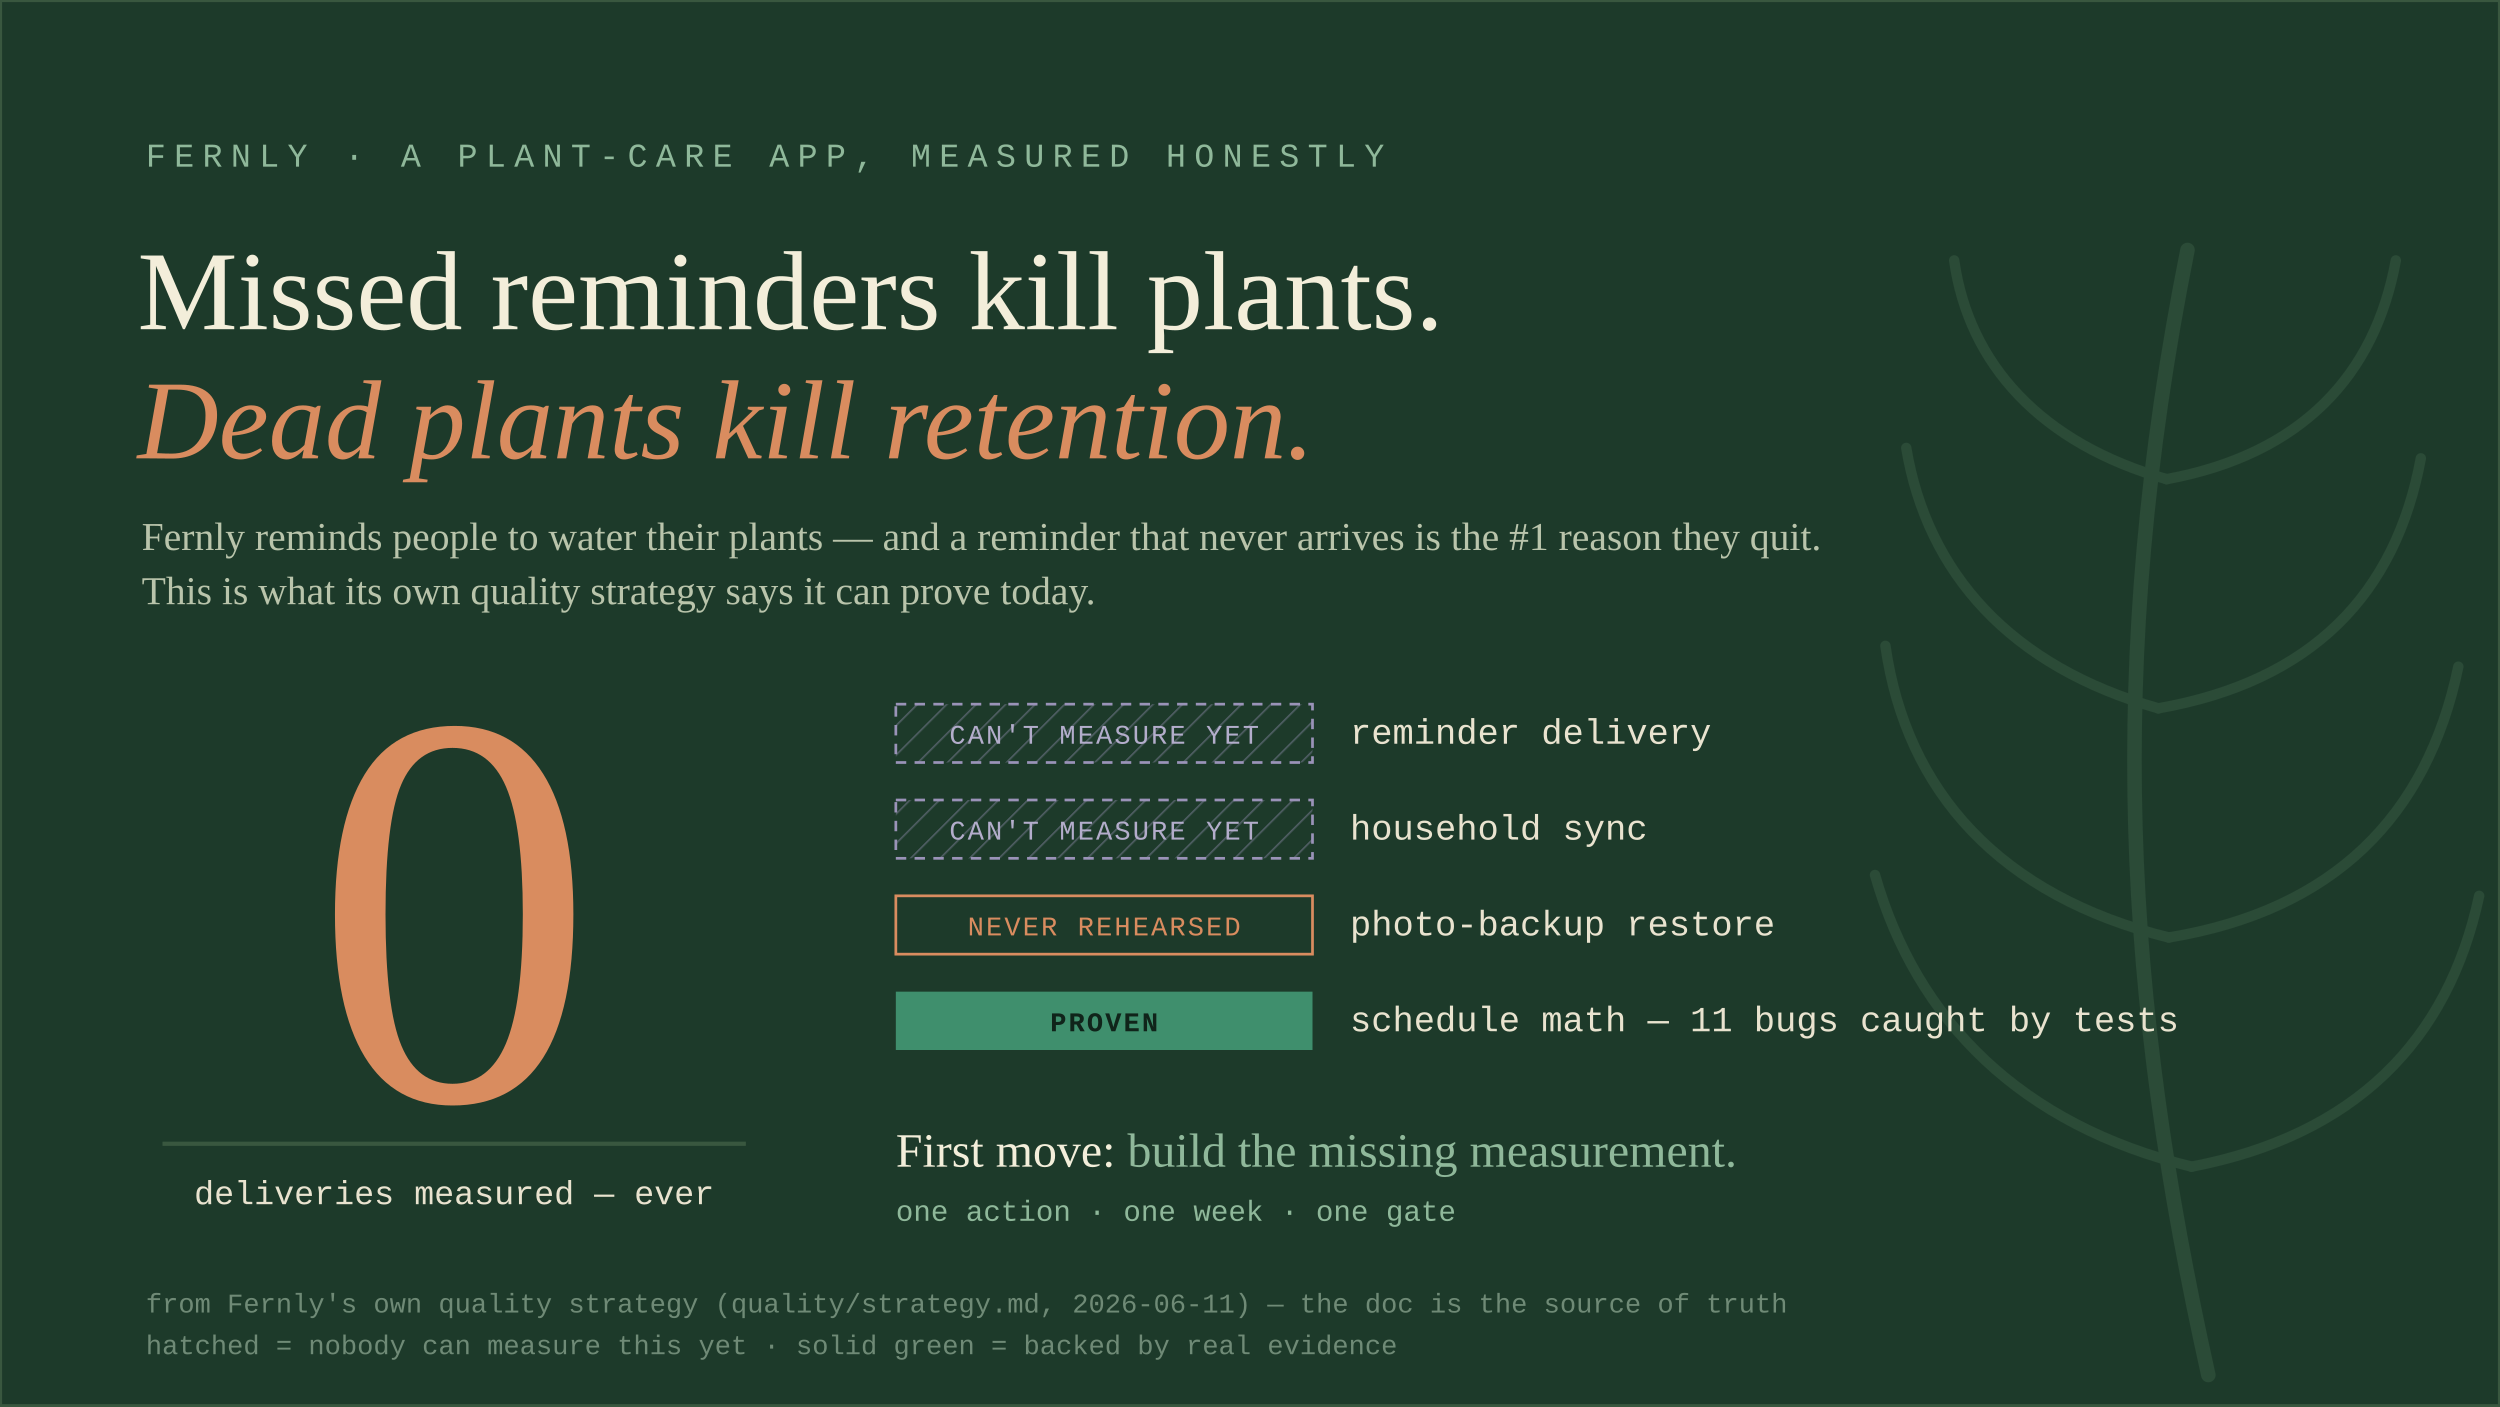
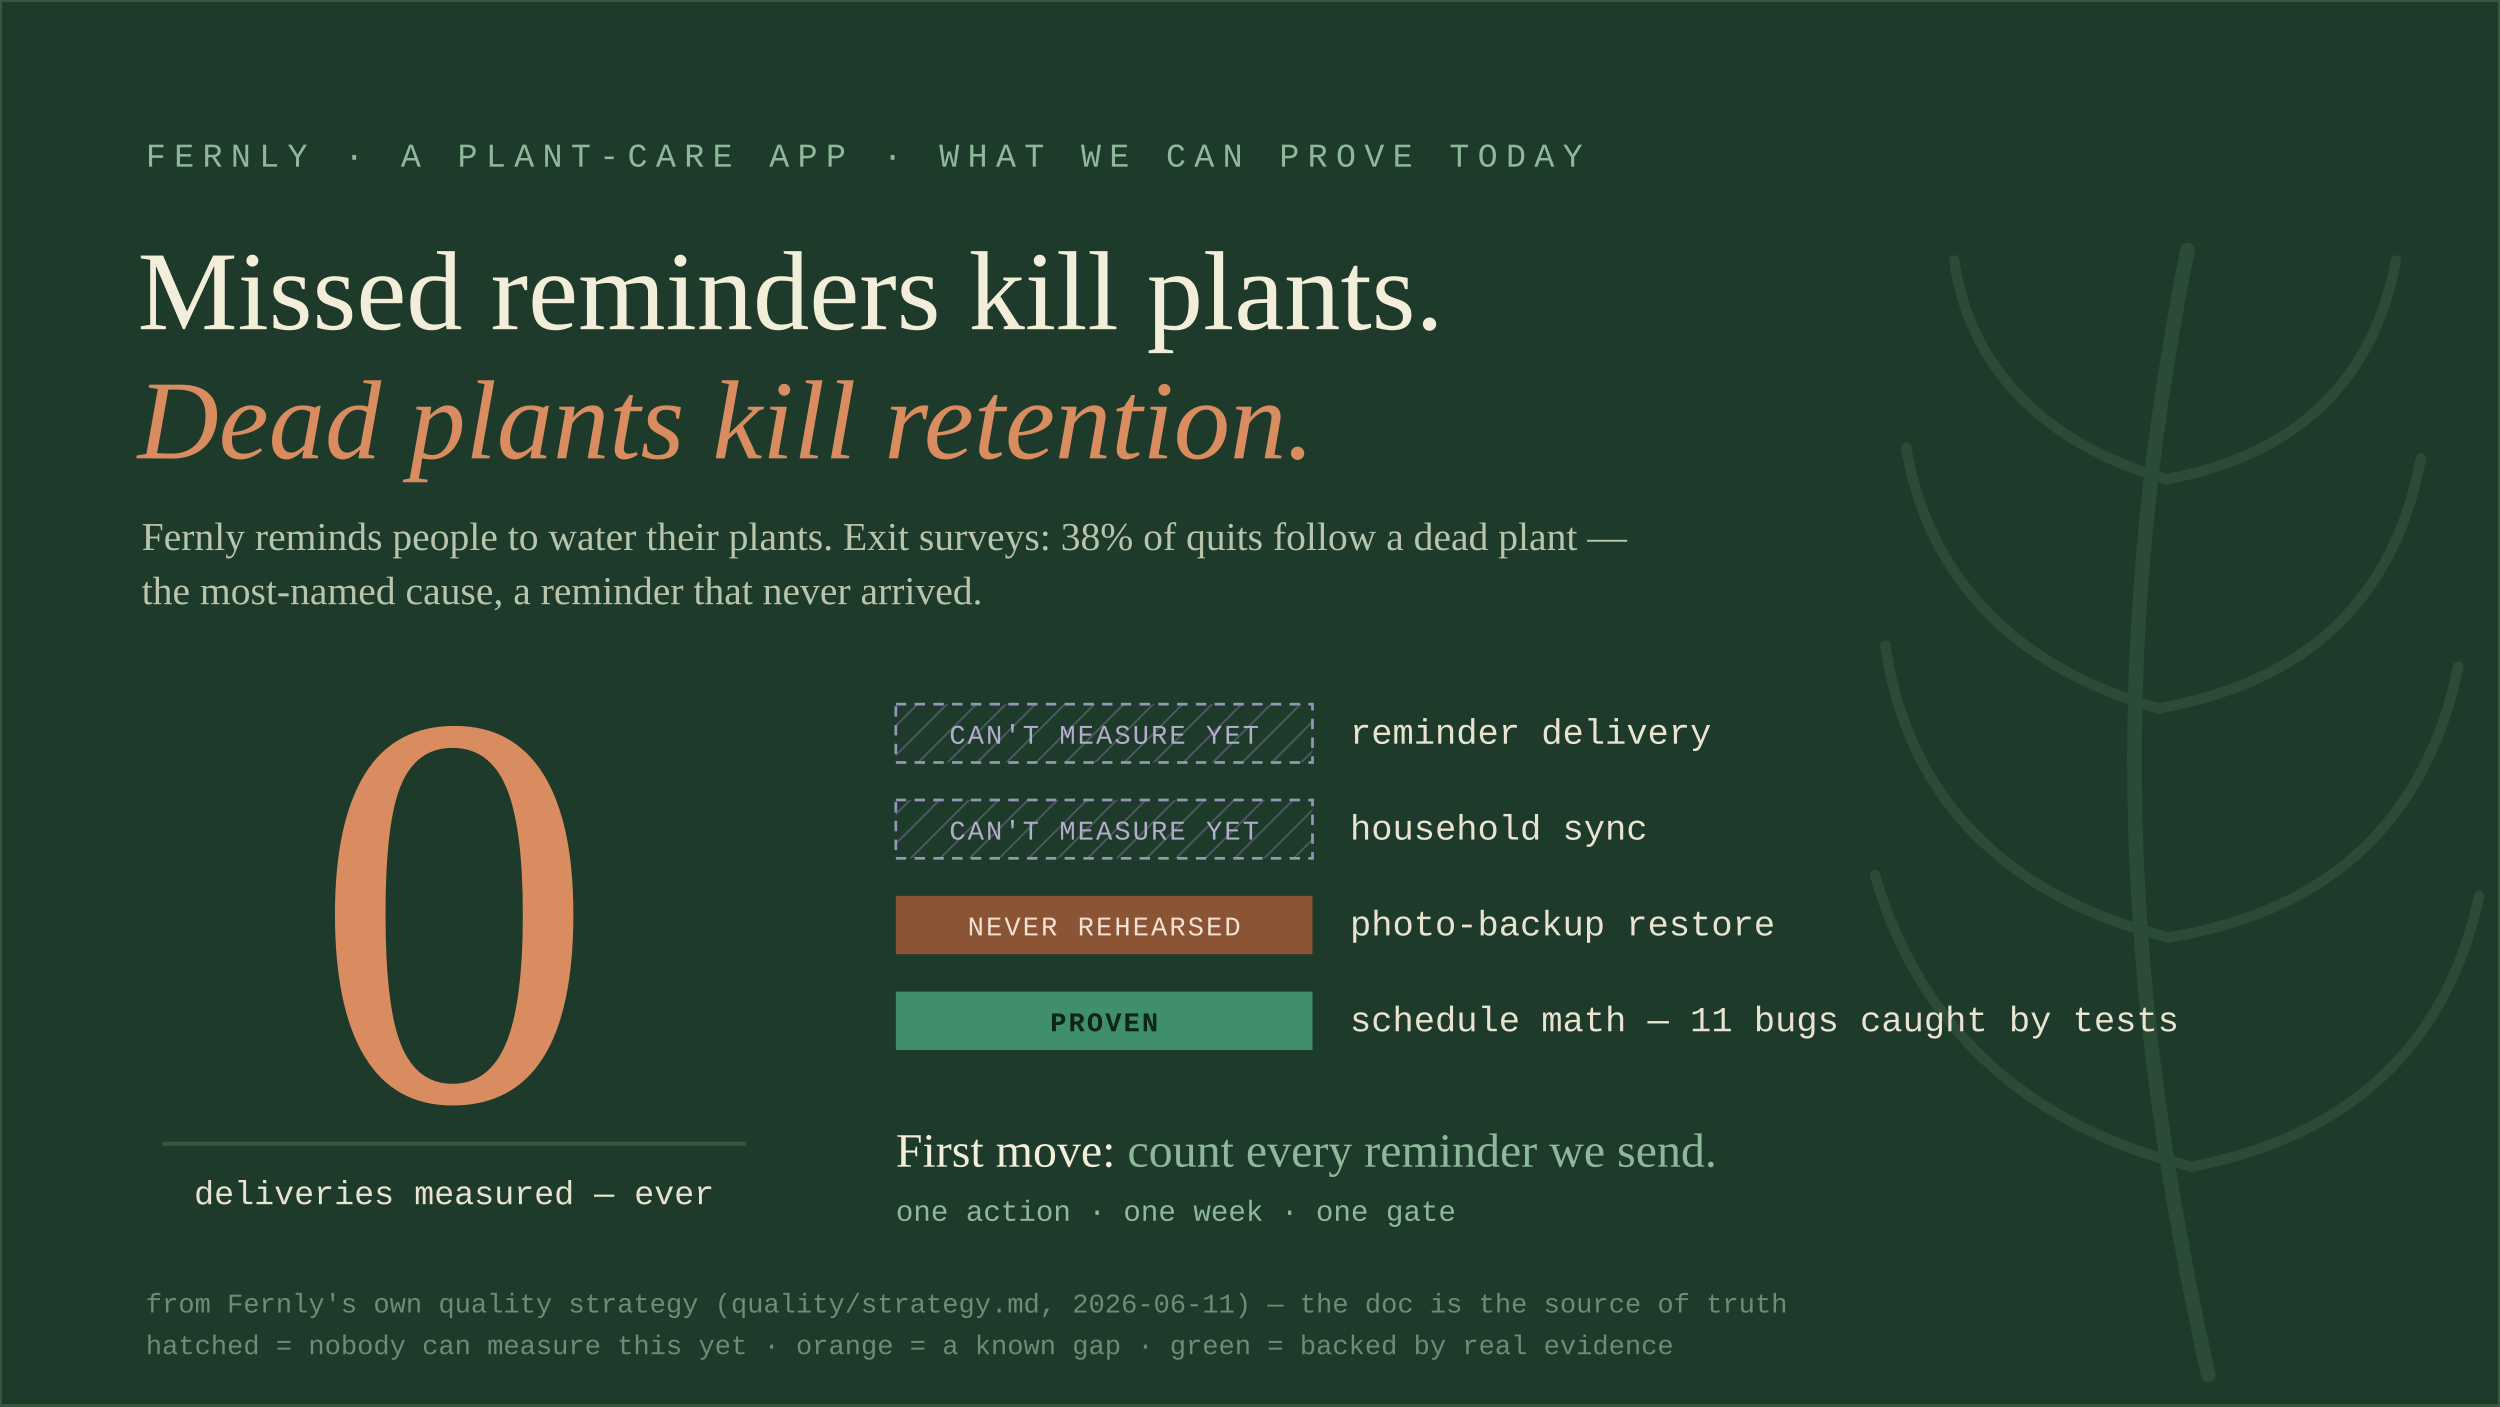
<svg xmlns="http://www.w3.org/2000/svg" width="1200" height="675" viewBox="0 0 1200 675" role="img" aria-label="Fernly quality snapshot: reminder delivery has been measured zero times, ever">
  <defs>
    <style>
      .disp { font-family: Georgia, 'Iowan Old Style', 'Times New Roman', serif; }
      .mono { font-family: 'Courier New', Courier, monospace; }
    </style>
    <pattern id="void" width="10" height="10" patternTransform="rotate(45)" patternUnits="userSpaceOnUse">
      <rect width="10" height="10" fill="none" />
      <line x1="0" y1="0" x2="0" y2="10" stroke="#9a93b8" stroke-width="1.6" opacity="0.4" />
    </pattern>
  </defs>
  <rect width="1200" height="675" fill="#1d3a2a" />
  <rect width="1200" height="675" fill="none" stroke="#39573f" stroke-width="2" />
  <g stroke="#2c4c38" fill="none" stroke-linecap="round" opacity="0.9">
    <path d="M 1060 660 C 1020 480 1010 320 1050 120" stroke-width="7" />
    <path d="M 1052 560 C 970 540 920 490 900 420" stroke-width="5" />
    <path d="M 1052 560 C 1130 545 1175 500 1190 430" stroke-width="5" />
    <path d="M 1041 450 C 960 430 915 380 905 310" stroke-width="5" />
    <path d="M 1041 450 C 1120 437 1165 392 1180 320" stroke-width="5" />
    <path d="M 1036 340 C 965 320 925 275 915 215" stroke-width="5" />
    <path d="M 1036 340 C 1110 327 1150 285 1162 220" stroke-width="5" />
    <path d="M 1040 230 C 980 213 945 175 938 125" stroke-width="5" />
    <path d="M 1040 230 C 1105 218 1140 180 1150 125" stroke-width="5" />
  </g>
-   <text x="70" y="80" class="mono" font-size="16" letter-spacing="4" fill="#8fb89a">FERNLY · A PLANT-CARE APP, MEASURED HONESTLY</text>
+   <text x="70" y="80" class="mono" font-size="16" letter-spacing="4" fill="#8fb89a">FERNLY · A PLANT-CARE APP · WHAT WE CAN PROVE TODAY</text>
  <text x="66" y="158" class="disp" font-size="54" fill="#f3eeda">Missed reminders kill plants.</text>
  <text x="66" y="220" class="disp" font-size="54" font-style="italic" fill="#d98c5f">Dead plants kill retention.</text>
-   <text x="68" y="264" class="disp" font-size="19" fill="#b9c4ab">Fernly reminds people to water their plants — and a reminder that never arrives is the #1 reason they quit.</text>
-   <text x="68" y="290" class="disp" font-size="19" fill="#b9c4ab">This is what its own quality strategy says it can prove today.</text>
+   <text x="68" y="264" class="disp" font-size="19" fill="#b9c4ab">Fernly reminds people to water their plants. Exit surveys: 38% of quits follow a dead plant —</text>
+   <text x="68" y="290" class="disp" font-size="19" fill="#b9c4ab">the most-named cause, a reminder that never arrived.</text>
  <text x="218" y="528" class="disp" font-size="270" fill="#d98c5f" text-anchor="middle">0</text>
  <rect x="78" y="548" width="280" height="2" fill="#39573f" />
  <text x="218" y="578" class="mono" font-size="16" fill="#e9e3cf" text-anchor="middle">deliveries measured — ever</text>
  <g class="mono">
    <g>
      <rect x="430" y="338" width="200" height="28" fill="url(#void)" stroke="#9a93b8" stroke-width="1.3" stroke-dasharray="5 4" />
      <text x="530" y="357" font-size="13" letter-spacing="1" fill="#b3adcb" text-anchor="middle">CAN'T MEASURE YET</text>
      <text x="648" y="357" font-size="17" fill="#e9e3cf">reminder delivery</text>
    </g>
    <g>
      <rect x="430" y="384" width="200" height="28" fill="url(#void)" stroke="#9a93b8" stroke-width="1.3" stroke-dasharray="5 4" />
      <text x="530" y="403" font-size="13" letter-spacing="1" fill="#b3adcb" text-anchor="middle">CAN'T MEASURE YET</text>
      <text x="648" y="403" font-size="17" fill="#e9e3cf">household sync</text>
    </g>
    <g>
-       <rect x="430" y="430" width="200" height="28" fill="none" stroke="#d98c5f" stroke-width="1.3" />
-       <text x="530" y="449" font-size="13" letter-spacing="1" fill="#d98c5f" text-anchor="middle">NEVER REHEARSED</text>
+       <rect x="430" y="430" width="200" height="28" fill="#8a5435" />
+       <text x="530" y="449" font-size="13" letter-spacing="1" fill="#f3e2d4" text-anchor="middle">NEVER REHEARSED</text>
      <text x="648" y="449" font-size="17" fill="#e9e3cf">photo-backup restore</text>
    </g>
    <g>
      <rect x="430" y="476" width="200" height="28" fill="#3f8f6d" />
      <text x="530" y="495" font-size="13" letter-spacing="1" fill="#10241a" text-anchor="middle" font-weight="bold">PROVEN</text>
      <text x="648" y="495" font-size="17" fill="#e9e3cf">schedule math — 11 bugs caught by tests</text>
    </g>
  </g>
-   <text x="430" y="560" class="disp" font-size="23" fill="#f3eeda">First move: <tspan fill="#8fb89a">build the missing measurement.</tspan>
+   <text x="430" y="560" class="disp" font-size="23" fill="#f3eeda">First move: <tspan fill="#8fb89a">count every reminder we send.</tspan>
  </text>
  <text x="430" y="586" class="mono" font-size="14" fill="#8fb89a">one action · one week · one gate</text>
  <text x="70" y="630" class="mono" font-size="13" fill="#6f8a76">from Fernly's own quality strategy (quality/strategy.md, 2026-06-11) — the doc is the source of truth</text>
-   <text x="70" y="650" class="mono" font-size="13" fill="#6f8a76">hatched = nobody can measure this yet · solid green = backed by real evidence</text>
+   <text x="70" y="650" class="mono" font-size="13" fill="#6f8a76">hatched = nobody can measure this yet · orange = a known gap · green = backed by real evidence</text>
</svg>
